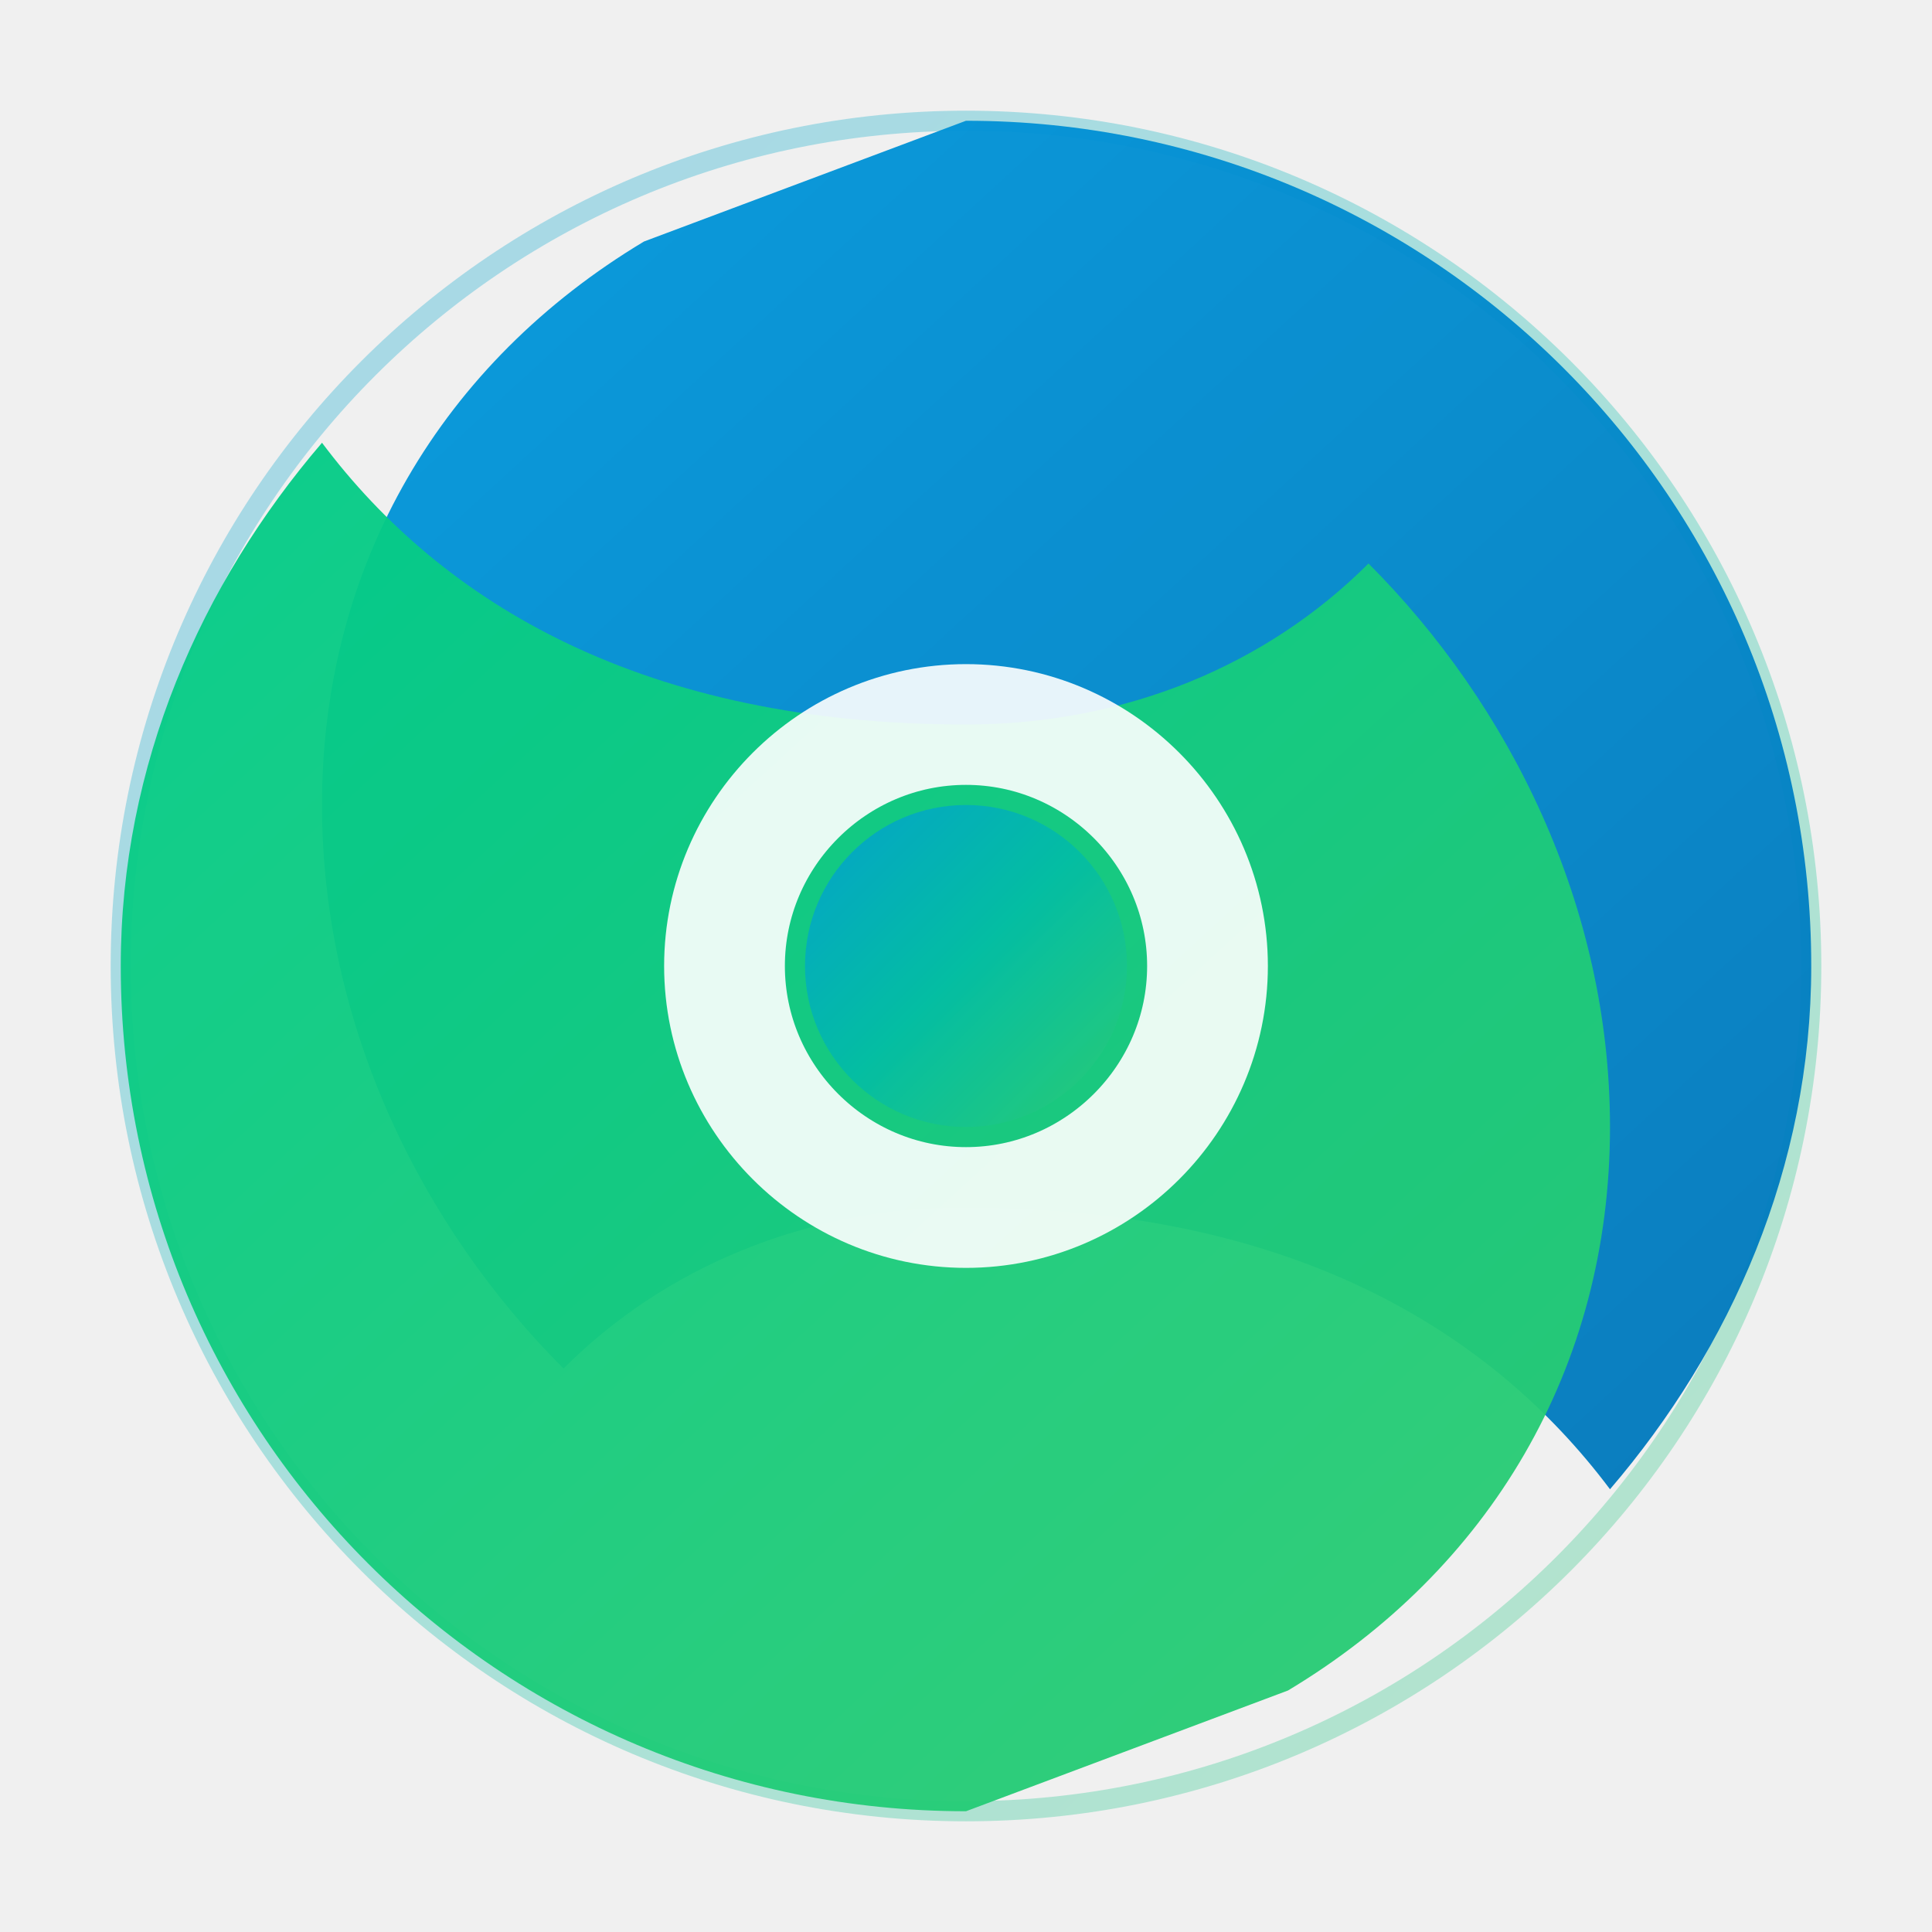
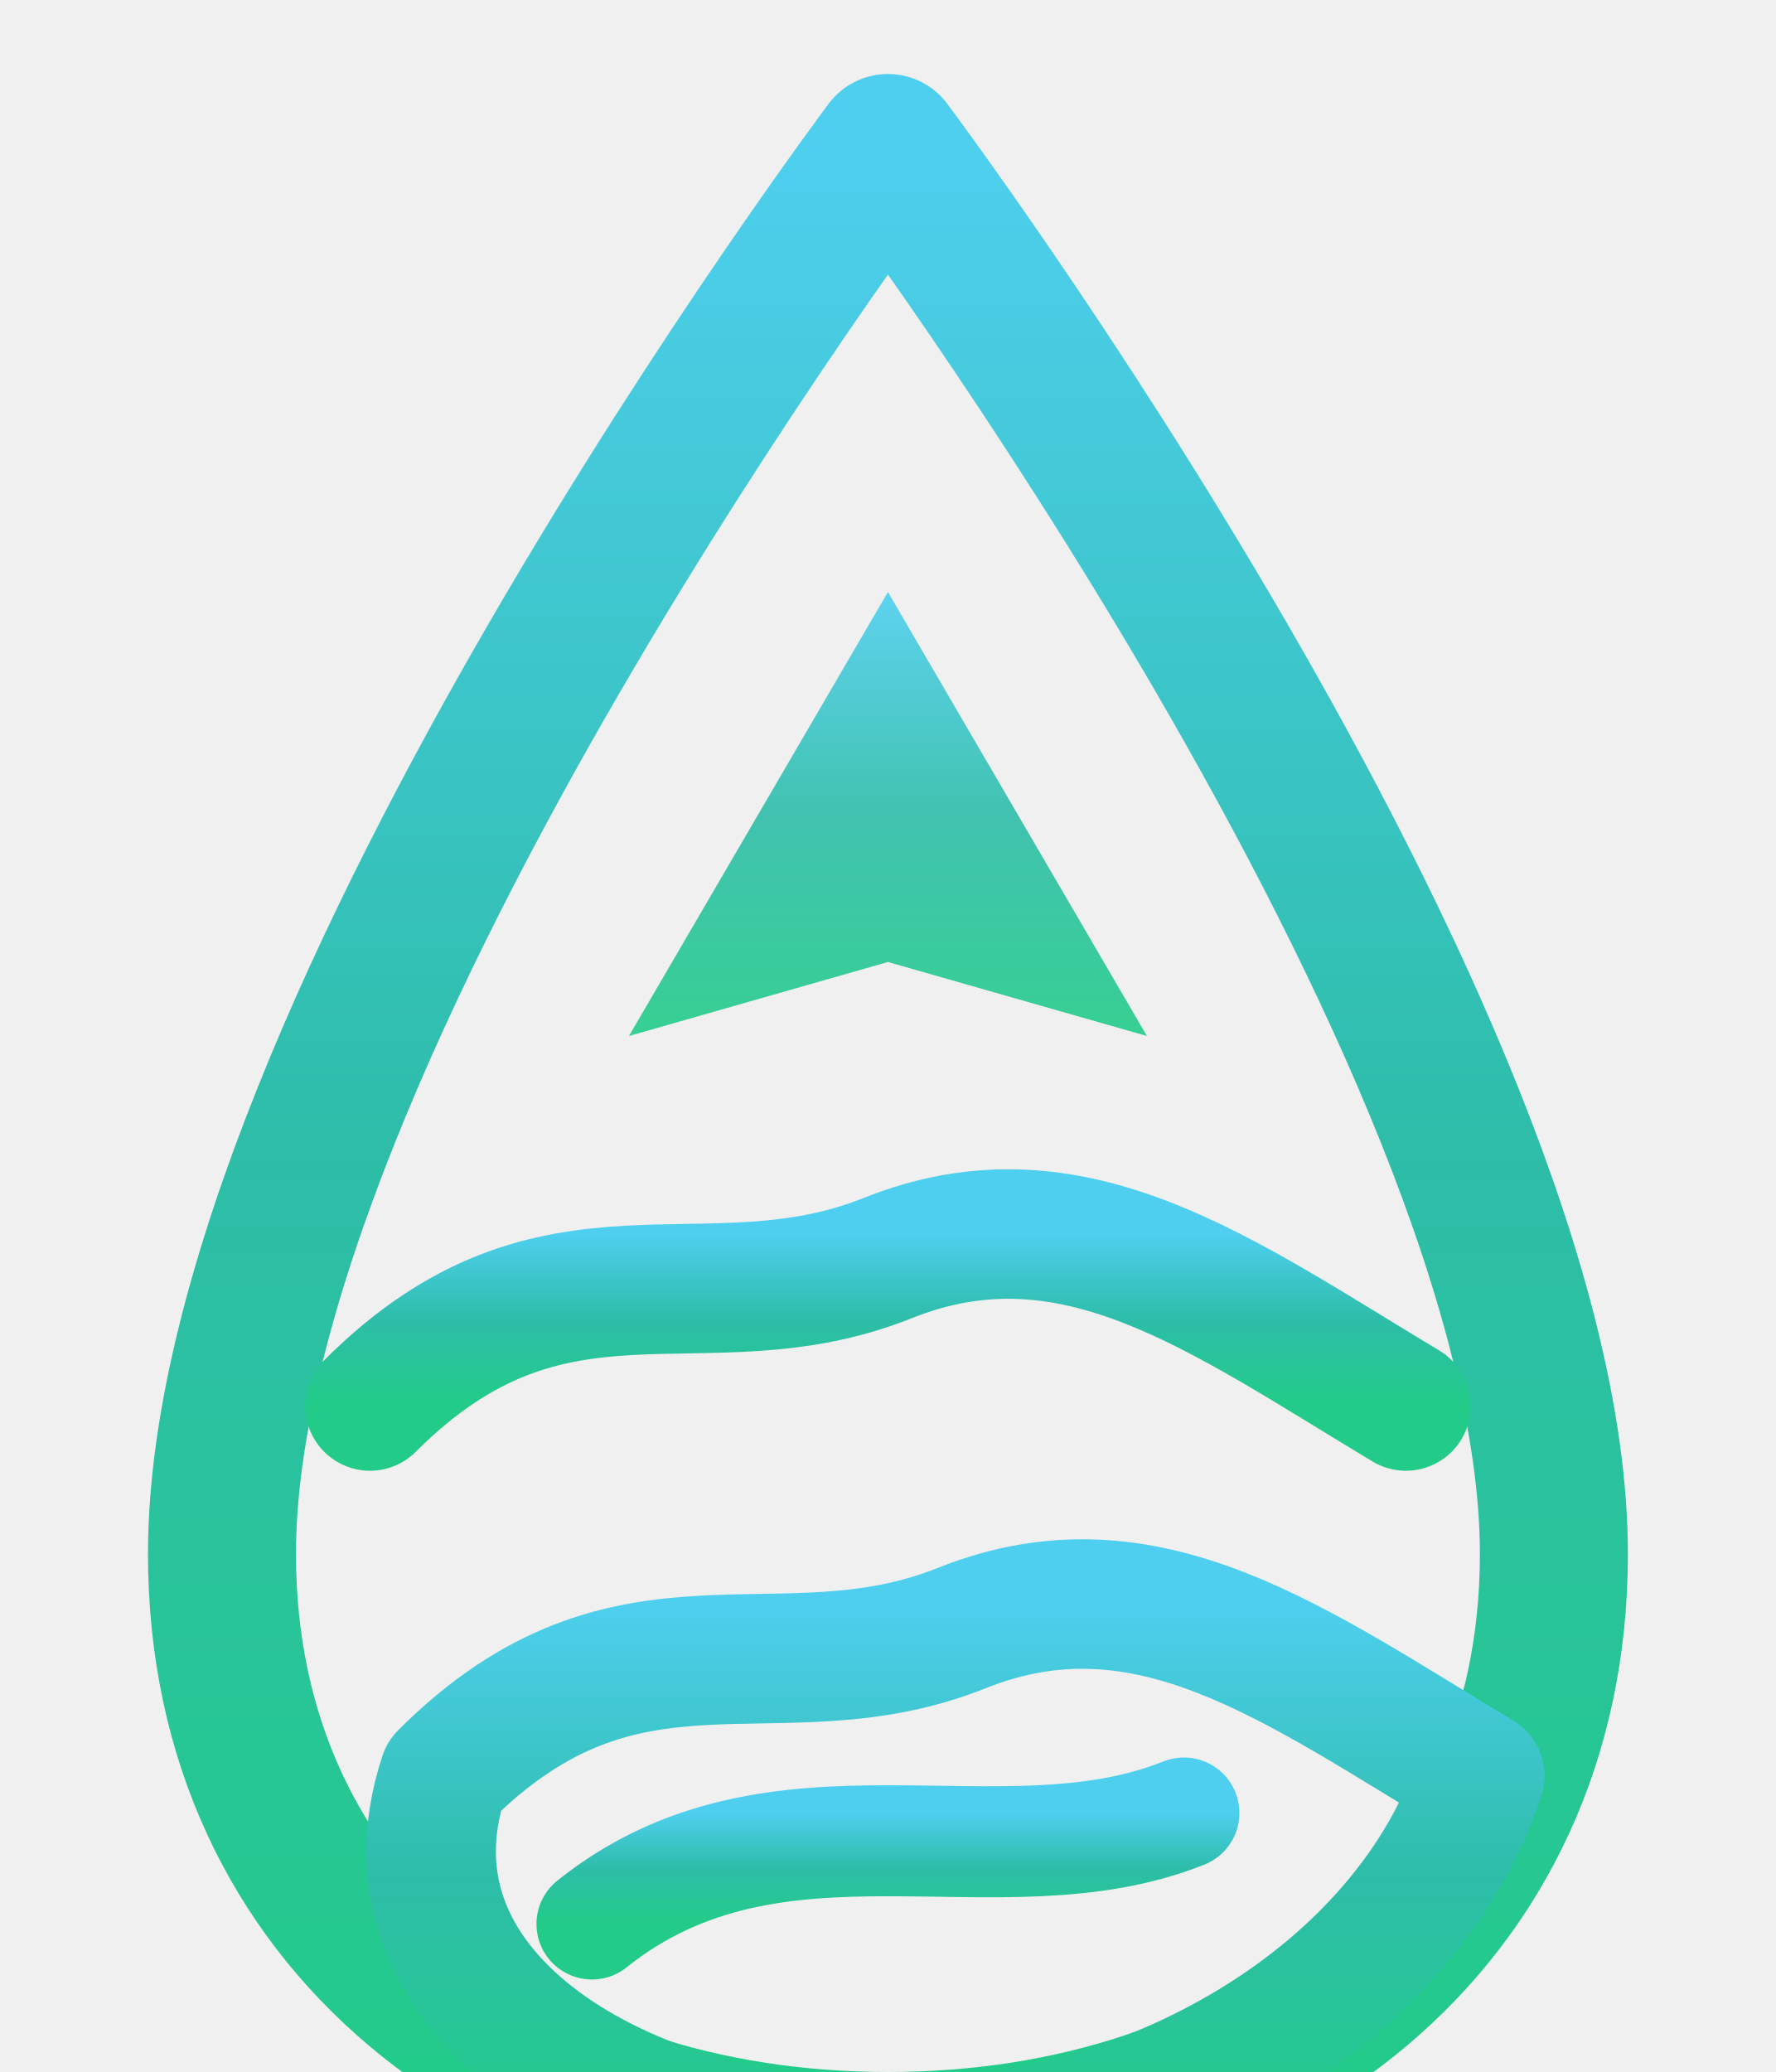
- <svg xmlns="http://www.w3.org/2000/svg" width="48" height="48" viewBox="0 0 48 48" fill="none">
+ <svg xmlns="http://www.w3.org/2000/svg" width="48" height="56" viewBox="0 0 48 56" fill="none">
  <defs>
-     <linearGradient id="iconBlueGradient" x1="0%" y1="0%" x2="100%" y2="100%">
-       <stop offset="0%" style="stop-color:#0099DD;stop-opacity:1" />
-       <stop offset="100%" style="stop-color:#0077BB;stop-opacity:1" />
-     </linearGradient>
-     <linearGradient id="iconGreenGradient" x1="0%" y1="0%" x2="100%" y2="100%">
-       <stop offset="0%" style="stop-color:#00CC88;stop-opacity:1" />
-       <stop offset="100%" style="stop-color:#2ECC71;stop-opacity:1" />
-     </linearGradient>
-     <linearGradient id="iconCircleGradient" x1="0%" y1="0%" x2="100%" y2="100%">
-       <stop offset="0%" style="stop-color:#0099DD;stop-opacity:1" />
-       <stop offset="50%" style="stop-color:#00BBAA;stop-opacity:1" />
-       <stop offset="100%" style="stop-color:#2ECC71;stop-opacity:1" />
+     <linearGradient id="dropIconGradient" x1="50%" y1="0%" x2="50%" y2="100%">
+       <stop offset="0%" style="stop-color:#4ECFEF;stop-opacity:1" />
+       <stop offset="50%" style="stop-color:#2DBDA8;stop-opacity:1" />
+       <stop offset="100%" style="stop-color:#22CC88;stop-opacity:1" />
    </linearGradient>
  </defs>
-   <g transform="translate(2, 2)">
-     <circle cx="22" cy="22" r="21" fill="none" stroke="url(#iconCircleGradient)" stroke-width="0.5" opacity="0.3" />
-     <path d="M22 1 C33.6 1 43 10.4 43 22 C43 27 41 31.5 38 35 C35 31 30 28 22 28 C18 28 14.5 29.5 12 32 C8.5 28.5 6 23.5 6 18 C6 12 9 7 14 4" fill="url(#iconBlueGradient)" opacity="0.95" />
-     <path d="M22 43 C10.4 43 1 33.6 1 22 C1 17 3 12.5 6 9 C9 13 14 16 22 16 C26 16 29.5 14.5 32 12 C35.5 15.5 38 20.5 38 26 C38 32 35 37 30 40" fill="url(#iconGreenGradient)" opacity="0.95" />
-     <path d="M16 22 C16 18.7 18.7 16 22 16 C25.3 16 28 18.7 28 22 C28 25.3 25.3 28 22 28 C18.7 28 16 25.3 16 22" fill="none" stroke="#FFFFFF" stroke-width="3" opacity="0.9" />
-     <ellipse cx="22" cy="22" rx="4" ry="4" fill="url(#iconCircleGradient)" opacity="0.8" />
+   <g transform="translate(4, 2)">
+     <path d="M20 2              C20 2 2 26 2 40              C2 50 10 56 20 56              C30 56 38 50 38 40              C38 26 20 2 20 2 Z" fill="none" stroke="url(#dropIconGradient)" stroke-width="4" stroke-linecap="round" stroke-linejoin="round" />
+     <path d="M20 14 L27 26 L20 24 L13 26 Z" fill="url(#dropIconGradient)" opacity="0.9" />
+     <path d="M6 36              C11 31 15 34 20 32              C25 30 29 33 34 36" fill="none" stroke="url(#dropIconGradient)" stroke-width="3.5" stroke-linecap="round" />
+     <path d="M8 46              C13 41 17 44 22 42              C27 40 31 43 36 46              C34 52 27 56 20 56              C13 56 6 52 8 46" fill="none" stroke="url(#dropIconGradient)" stroke-width="3.5" stroke-linecap="round" stroke-linejoin="round" />
+     <path d="M12 50              C17 46 23 49 28 47" fill="none" stroke="url(#dropIconGradient)" stroke-width="3" stroke-linecap="round" />
  </g>
</svg>
